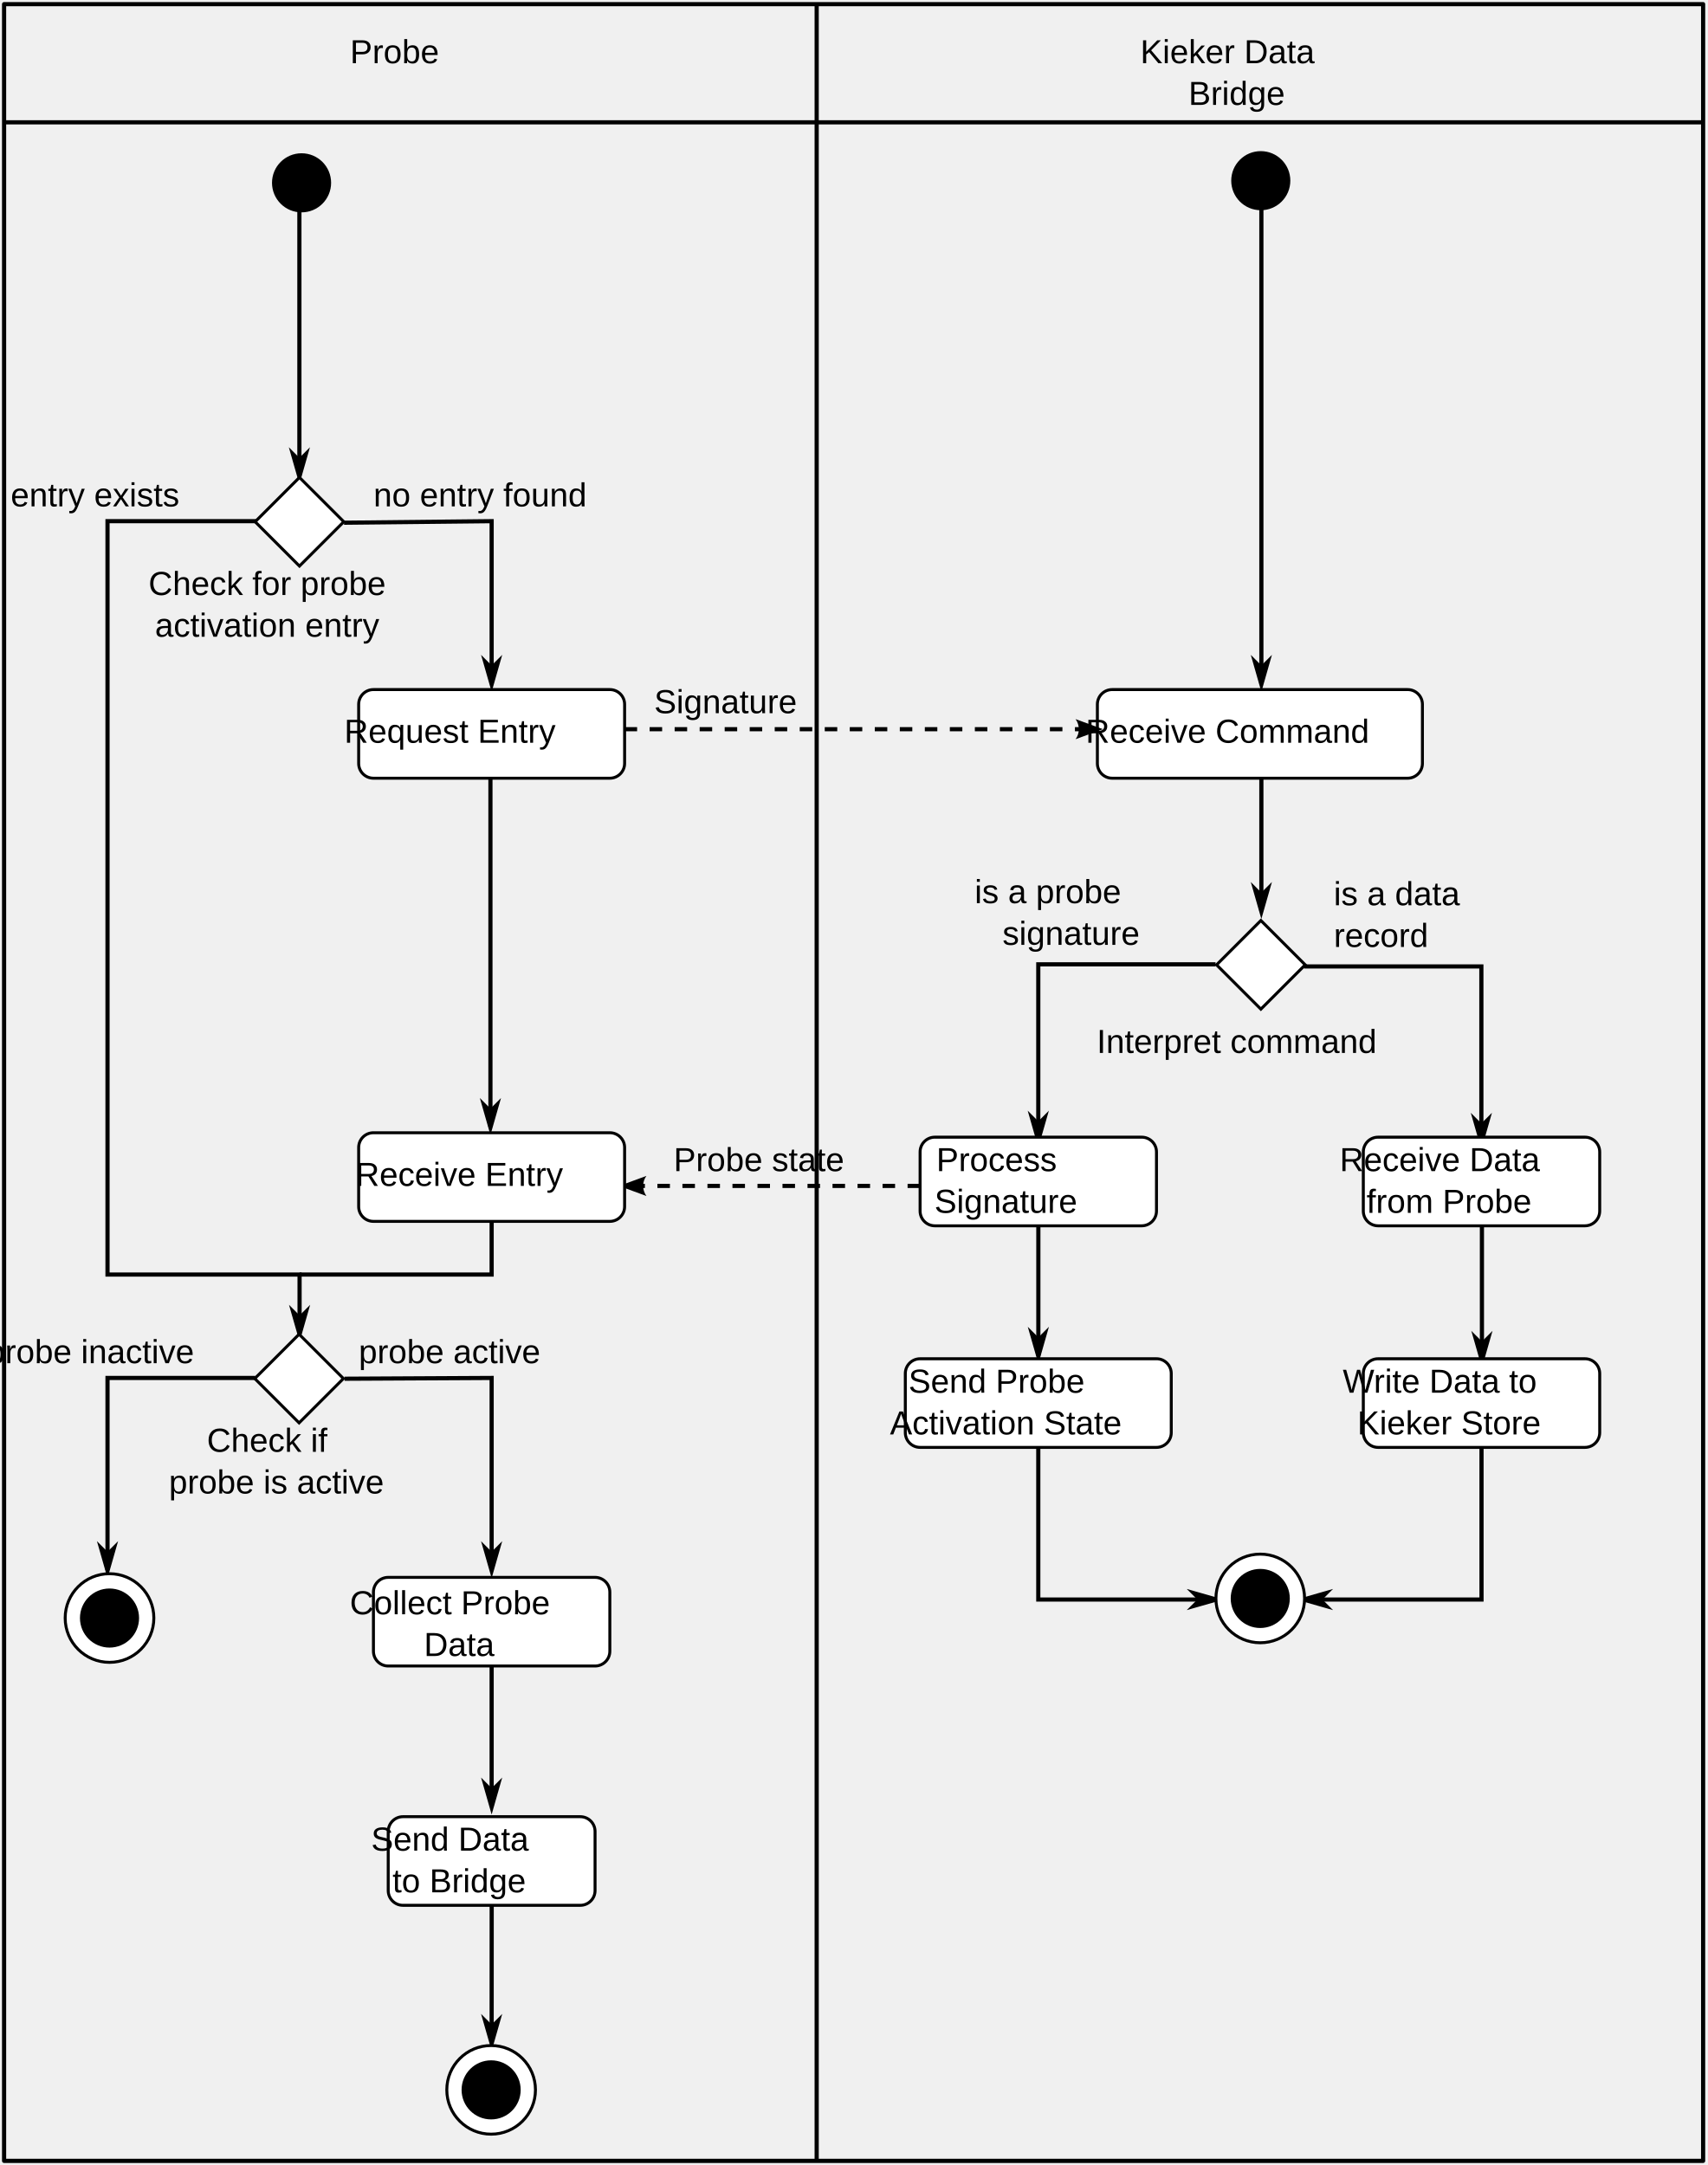
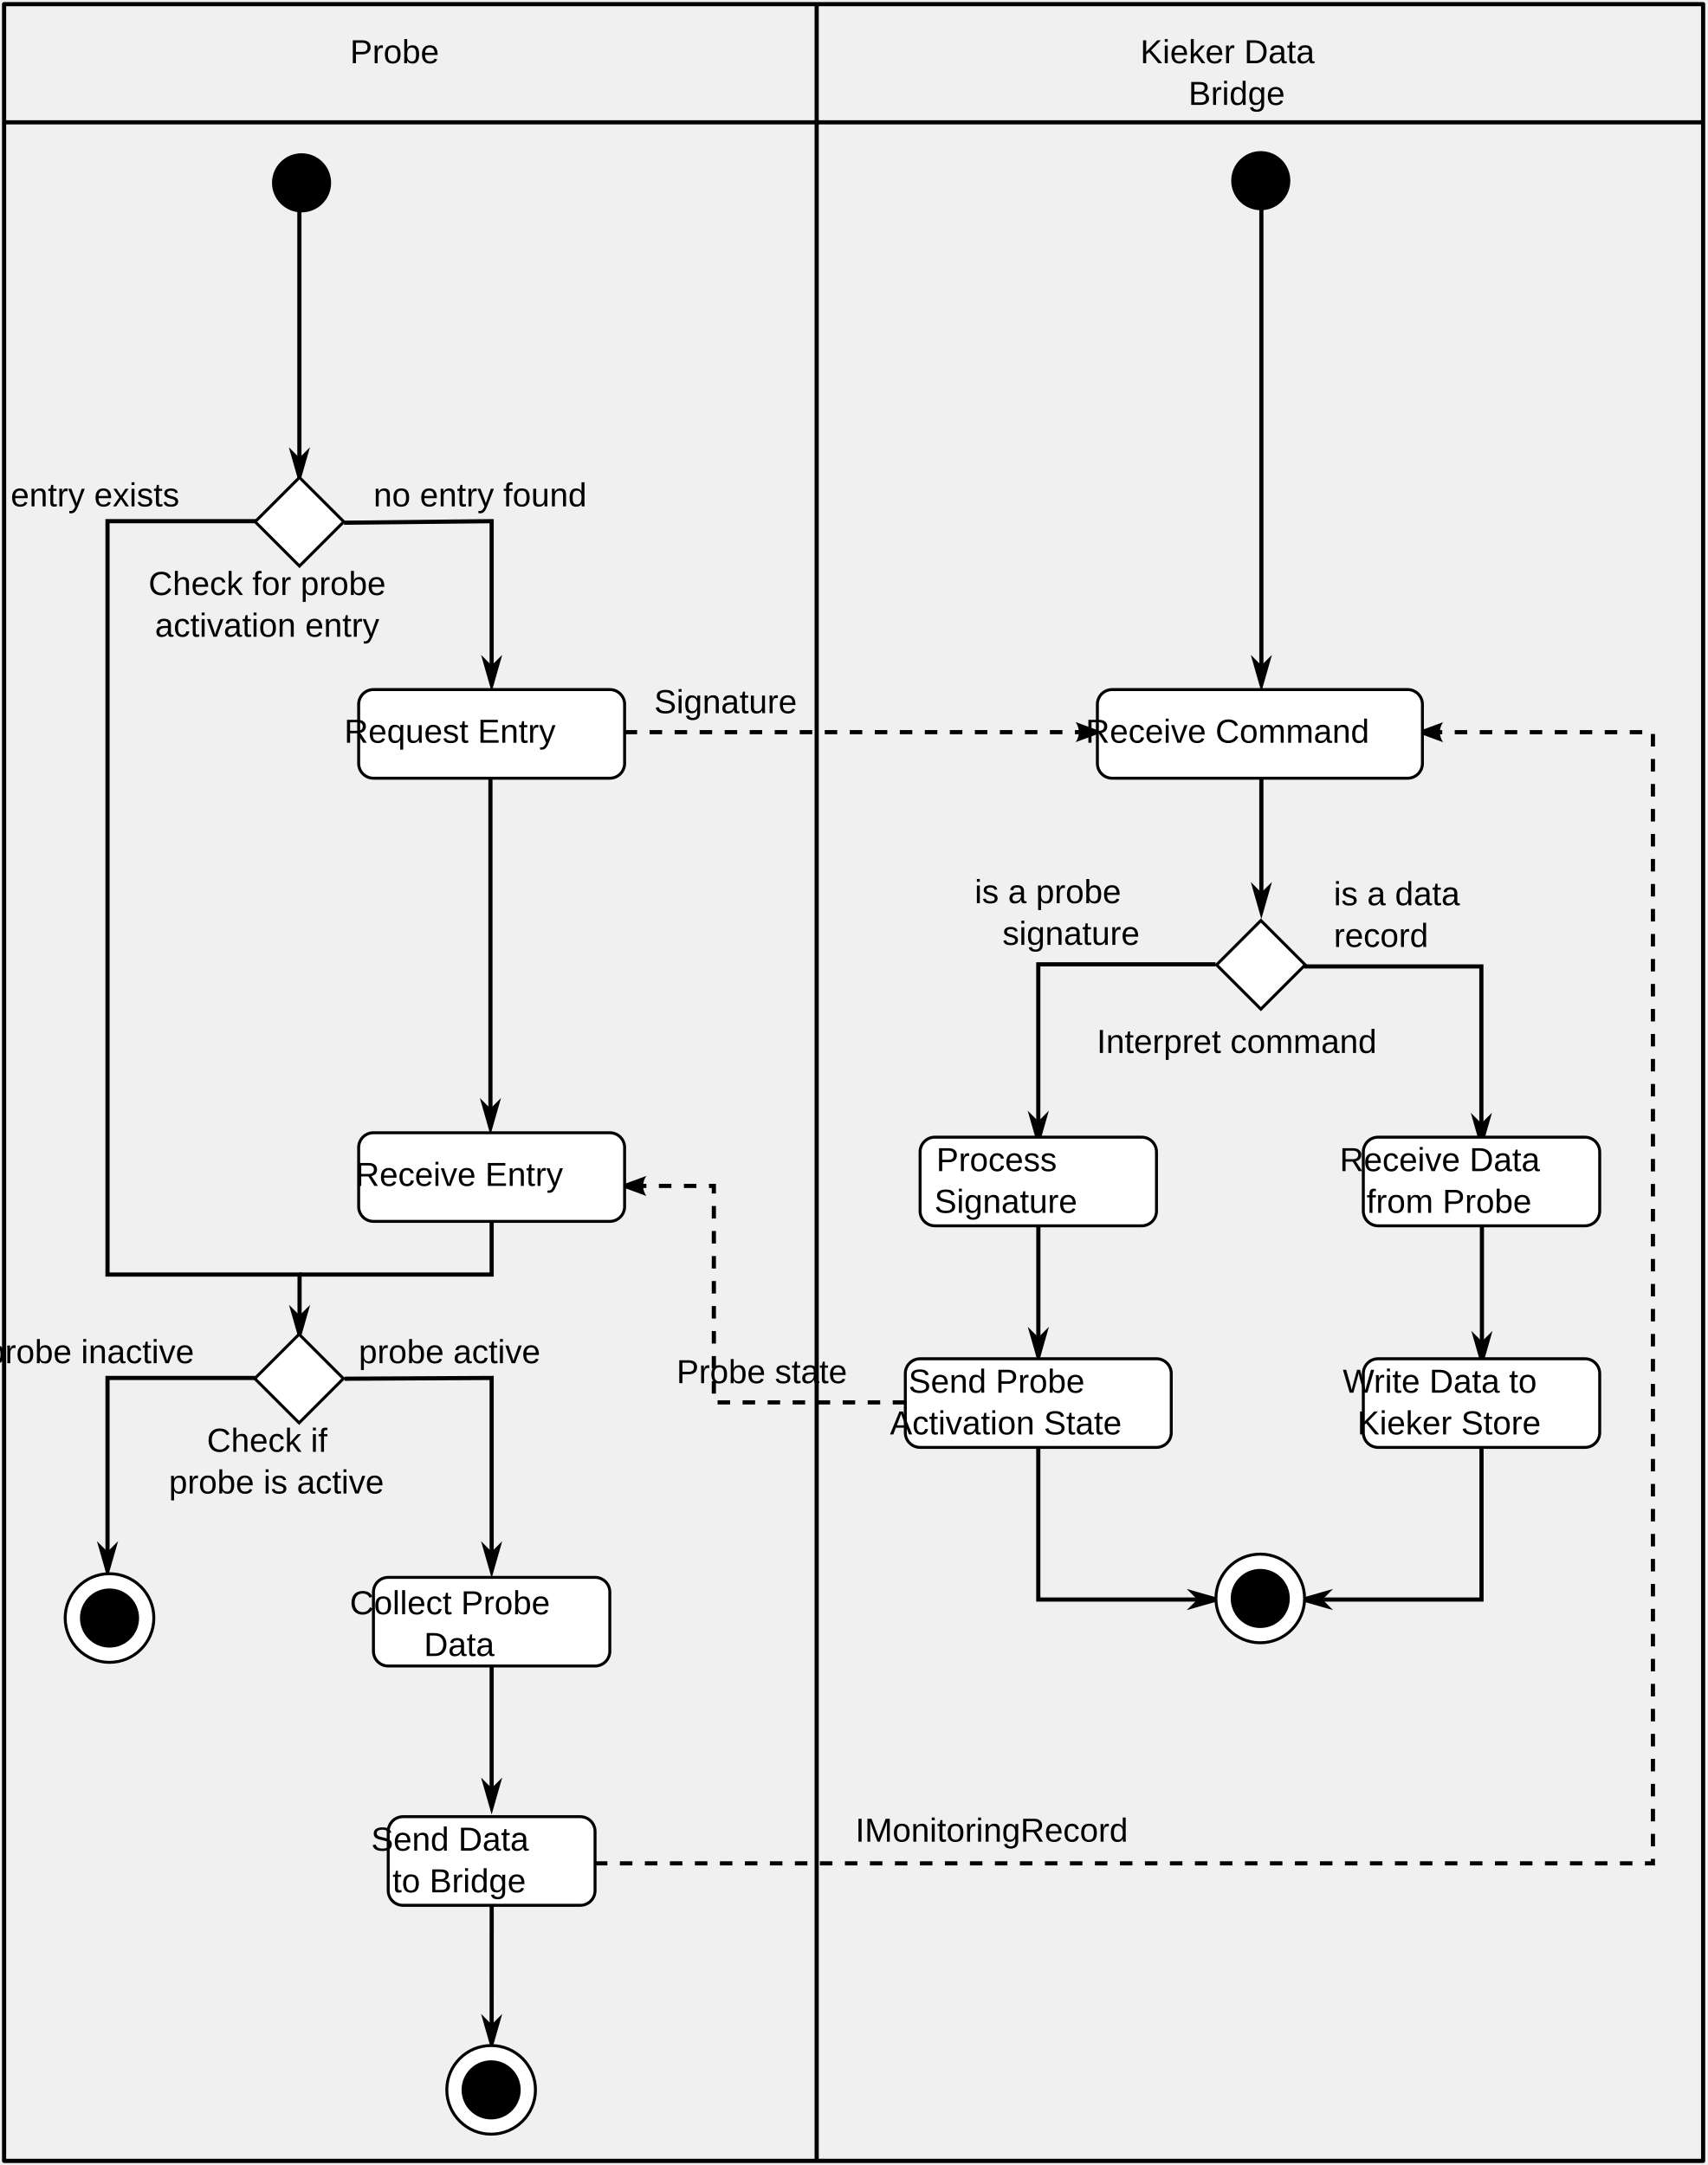
<svg xmlns="http://www.w3.org/2000/svg" width="409.461" height="519.307" id="svg2" version="1.1">
  <defs id="defs4">
    <marker orient="auto" refY="0" refX="0" id="Arrow1Mend" style="overflow:visible">
      <path id="path3846" d="M 0,0 5,-5 -12.5,0 5,5 0,0 z" style="fill-rule:evenodd;stroke:#000000;stroke-width:1pt" transform="matrix(-0.4,0,0,-0.4,-4,0)" />
    </marker>
    <marker orient="auto" refY="0" refX="0" id="Arrow1Mend-4" style="overflow:visible">
      <path id="path3844" d="M 0,0 5,-5 -12.5,0 5,5 0,0 z" style="fill-rule:evenodd;stroke:#000000;stroke-width:1pt" transform="matrix(-0.4,0,0,-0.4,-4,0)" />
    </marker>
    <marker orient="auto" refY="0" refX="0" id="marker4991" style="overflow:visible">
      <path id="path4993" d="M 0,0 5,-5 -12.5,0 5,5 0,0 z" style="fill-rule:evenodd;stroke:#000000;stroke-width:1pt" transform="matrix(-0.4,0,0,-0.4,-4,0)" />
    </marker>
    <marker orient="auto" refY="0" refX="0" id="Arrow1Mend-1" style="overflow:visible">
      <path id="path3844-2" d="M 0,0 5,-5 -12.5,0 5,5 0,0 z" style="fill-rule:evenodd;stroke:#000000;stroke-width:1pt" transform="matrix(-0.4,0,0,-0.4,-4,0)" />
    </marker>
    <marker orient="auto" refY="0" refX="0" id="marker5631" style="overflow:visible">
      <path id="path5633" d="M 0,0 5,-5 -12.5,0 5,5 0,0 z" style="fill-rule:evenodd;stroke:#000000;stroke-width:1pt" transform="matrix(-0.4,0,0,-0.4,-4,0)" />
    </marker>
    <marker orient="auto" refY="0" refX="0" id="Arrow1Mend-7" style="overflow:visible">
      <path id="path3844-4" d="M 0,0 5,-5 -12.5,0 5,5 0,0 z" style="fill-rule:evenodd;stroke:#000000;stroke-width:1pt" transform="matrix(-0.4,0,0,-0.4,-4,0)" />
    </marker>
    <marker orient="auto" refY="0" refX="0" id="marker5637" style="overflow:visible">
      <path id="path5639" d="M 0,0 5,-5 -12.5,0 5,5 0,0 z" style="fill-rule:evenodd;stroke:#000000;stroke-width:1pt" transform="matrix(-0.4,0,0,-0.4,-4,0)" />
    </marker>
    <marker orient="auto" refY="0" refX="0" id="marker5641" style="overflow:visible">
      <path id="path5643" d="M 0,0 5,-5 -12.5,0 5,5 0,0 z" style="fill-rule:evenodd;stroke:#000000;stroke-width:1pt" transform="matrix(-0.4,0,0,-0.4,-4,0)" />
    </marker>
    <marker orient="auto" refY="0" refX="0" id="Arrow2Mend" style="overflow:visible">
      <path id="path3862" style="fill-rule:evenodd;stroke-width:0.625;stroke-linejoin:round" d="M 8.719,4.034 -2.207,0.016 8.719,-4.002 c -1.745,2.372 -1.735,5.617 -6e-7,8.035 z" transform="scale(-0.6,-0.6)" />
    </marker>
    <marker orient="auto" refY="0" refX="0" id="Arrow2Mend-9" style="overflow:visible">
      <path id="path3862-4" style="fill-rule:evenodd;stroke-width:0.625;stroke-linejoin:round" d="M 8.719,4.034 -2.207,0.016 8.719,-4.002 c -1.745,2.372 -1.735,5.617 -6e-7,8.035 z" transform="scale(-0.6,-0.6)" />
    </marker>
    <marker orient="auto" refY="0" refX="0" id="marker5641-9" style="overflow:visible">
      <path id="path5643-2" d="M 0,0 5,-5 -12.5,0 5,5 0,0 z" style="fill-rule:evenodd;stroke:#000000;stroke-width:1pt" transform="matrix(-0.4,0,0,-0.4,-4,0)" />
    </marker>
    <marker orient="auto" refY="0" refX="0" id="marker5641-0" style="overflow:visible">
      <path id="path5643-4" d="M 0,0 5,-5 -12.5,0 5,5 0,0 z" style="fill-rule:evenodd;stroke:#000000;stroke-width:1pt" transform="matrix(-0.4,0,0,-0.4,-4,0)" />
    </marker>
    <marker orient="auto" refY="0" refX="0" id="Arrow1Mend-0" style="overflow:visible">
      <path id="path3846-2" d="M 0,0 5,-5 -12.5,0 5,5 0,0 z" style="fill-rule:evenodd;stroke:#000000;stroke-width:1pt" transform="matrix(-0.4,0,0,-0.4,-4,0)" />
    </marker>
    <marker orient="auto" refY="0" refX="0" id="Arrow1Mend-9" style="overflow:visible">
      <path id="path3846-9" d="M 0,0 5,-5 -12.5,0 5,5 0,0 z" style="fill-rule:evenodd;stroke:#000000;stroke-width:1pt" transform="matrix(-0.4,0,0,-0.4,-4,0)" />
    </marker>
  </defs>
  <g id="layer1" transform="translate(-15.88203,-194.3878)">
    <text xml:space="preserve" style="font-size:8px;font-style:normal;font-variant:normal;font-weight:normal;font-stretch:normal;text-align:center;line-height:125%;letter-spacing:0px;word-spacing:0px;text-anchor:middle;fill:#000000;fill-opacity:1;stroke:none;font-family:Arial;-inkscape-font-specification:Sans" x="265.714" y="468.076" id="text3787">
      <tspan x="265.714" y="468.076" id="tspan3791" />
    </text>
    <path transform="translate(-202.3464,-112.5465)" style="fill:#000000;fill-opacity:1;stroke:none" id="path3007-6" d="m 297.638,350.787 c 0,3.914 -3.173,7.087 -7.087,7.087 -3.914,0 -7.087,-3.173 -7.087,-7.087 0,-3.914 3.173,-7.087 7.087,-7.087 3.914,0 7.087,3.173 7.087,7.087 z" />
    <text xml:space="preserve" style="font-size:8px;font-style:normal;font-variant:normal;font-weight:normal;font-stretch:normal;text-align:center;line-height:125%;letter-spacing:0px;word-spacing:0px;text-anchor:middle;fill:#000000;fill-opacity:1;stroke:none;font-family:Arial;-inkscape-font-specification:Sans" x="87.729" y="337.114" id="text3823">
      <tspan id="tspan3825" x="87.729" y="337.114">Check for probe</tspan>
      <tspan x="87.729" y="347.114" id="tspan3829">activation entry</tspan>
      <tspan x="87.729" y="357.114" id="tspan3827" />
    </text>
    <path style="fill:none;stroke:#000000;stroke-width:0.999;stroke-linecap:butt;stroke-linejoin:miter;stroke-miterlimit:4;stroke-opacity:1;stroke-dasharray:none;marker-end:url(#Arrow1Mend)" d="m 87.684,244.79 0,63.78" id="path3831" />
    <path style="fill:#ffffff;fill-opacity:1;stroke:#000000;stroke-width:0.709;stroke-linecap:butt;stroke-linejoin:miter;stroke-miterlimit:4;stroke-opacity:1;stroke-dasharray:none;marker-end:none" d="m 87.703,308.906 -10.63,10.63 10.63,10.63 10.63,-10.63 z" id="path3785" />
    <text xml:space="preserve" style="font-size:8px;font-style:normal;font-variant:normal;font-weight:normal;font-stretch:normal;text-align:start;line-height:125%;letter-spacing:0px;word-spacing:0px;text-anchor:start;fill:#000000;fill-opacity:1;stroke:none;font-family:Arial;-inkscape-font-specification:Sans" x="105.445" y="315.854" id="text4833">
      <tspan x="105.445" y="315.854" id="tspan4837">no entry found</tspan>
    </text>
    <path style="fill:none;stroke:#000000;stroke-width:1px;stroke-linecap:butt;stroke-linejoin:miter;stroke-opacity:1;marker-end:url(#Arrow1Mend)" d="m 77.587,319.398 -35.921,0 0,180.709 46.063,0 0,14.173" id="path4841" />
    <path style="fill:none;stroke:#000000;stroke-width:1px;stroke-linecap:butt;stroke-linejoin:miter;stroke-opacity:1;marker-end:url(#Arrow1Mend)" d="m 98.396,319.769 35.396,-0.371 0,38.976" id="path4843" />
    <text xml:space="preserve" style="font-size:8px;font-style:normal;font-variant:normal;font-weight:normal;font-stretch:normal;text-align:end;line-height:125%;letter-spacing:0px;word-spacing:0px;text-anchor:end;fill:#000000;fill-opacity:1;stroke:none;font-family:Arial;-inkscape-font-specification:Sans" x="70.012" y="315.854" id="text4833-5">
      <tspan x="70.012" y="315.854" id="tspan4837-4">entry exists</tspan>
    </text>
    <path style="fill:#ffffff;fill-opacity:1;stroke:#000000;stroke-width:0.709;stroke-linecap:butt;stroke-linejoin:miter;stroke-miterlimit:4;stroke-opacity:1;stroke-dasharray:none;marker-end:none" d="m 87.615,514.425 -10.63,10.63 10.63,10.63 10.63,-10.63 z" id="path3785-0" />
    <path style="fill:none;stroke:#000000;stroke-width:1px;stroke-linecap:butt;stroke-linejoin:miter;stroke-opacity:1;marker-end:url(#Arrow1Mend)" d="m 98.513,525.095 35.279,-0.185 0,46.063" id="path5070" />
    <path style="fill:none;stroke:#000000;stroke-width:1px;stroke-linecap:butt;stroke-linejoin:miter;stroke-opacity:1;marker-end:url(#Arrow1Mend)" d="m 77.099,524.909 -35.433,0 0,46.063" id="path5072" />
    <text xml:space="preserve" style="font-size:8px;font-style:normal;font-variant:normal;font-weight:normal;font-stretch:normal;text-align:center;line-height:125%;letter-spacing:0px;word-spacing:0px;text-anchor:middle;fill:#000000;fill-opacity:1;stroke:none;font-family:Arial;-inkscape-font-specification:Sans" x="87.729" y="542.626" id="text5256">
      <tspan id="tspan5258" x="87.729" y="542.626">Check if</tspan>
      <tspan x="87.729" y="552.626" id="tspan5260">probe is active</tspan>
    </text>
    <text xml:space="preserve" style="font-size:8px;font-style:normal;font-variant:normal;font-weight:normal;font-stretch:normal;text-align:start;line-height:125%;letter-spacing:0px;word-spacing:0px;text-anchor:start;fill:#000000;fill-opacity:1;stroke:none;font-family:Arial;-inkscape-font-specification:Sans" x="101.902" y="521.366" id="text5262">
      <tspan id="tspan5264" x="101.902" y="521.366">probe active</tspan>
    </text>
    <text xml:space="preserve" style="font-size:8px;font-style:normal;font-variant:normal;font-weight:normal;font-stretch:normal;text-align:end;line-height:125%;letter-spacing:0px;word-spacing:0px;text-anchor:end;fill:#000000;fill-opacity:1;stroke:none;font-family:Arial;-inkscape-font-specification:Sans" x="73.556" y="521.366" id="text5266">
      <tspan id="tspan5268" x="73.556" y="521.366">probe inactive</tspan>
    </text>
    <g id="g3418" transform="translate(-24.80314,5.5188931e-6)">
      <g transform="translate(-213.4524,-97.2944)" id="g6965">
        <rect style="fill:#ffffff;fill-opacity:1;stroke:#000000;stroke-width:0.709;stroke-miterlimit:4;stroke-opacity:1;stroke-dasharray:none" id="rect5274" width="63.78" height="21.26" x="340.157" y="457.086" ry="3.543" />
        <text xml:space="preserve" style="font-size:8px;font-style:normal;font-variant:normal;font-weight:normal;font-stretch:normal;text-align:center;line-height:125%;letter-spacing:0px;word-spacing:0px;text-anchor:middle;fill:#000000;fill-opacity:1;stroke:none;font-family:Arial;-inkscape-font-specification:Sans" x="372.047" y="469.842" id="text5270">
          <tspan id="tspan5272" x="372.047" y="469.842">Request Entry</tspan>
        </text>
      </g>
    </g>
    <path style="fill:none;stroke:#000000;stroke-width:0.999;stroke-linecap:butt;stroke-linejoin:miter;stroke-miterlimit:4;stroke-opacity:1;stroke-dasharray:none;marker-end:url(#Arrow1Mend)" d="m 133.792,592.232 0,35.433" id="path3827" />
    <g id="g3484" transform="translate(109.8425,-53.14958)">
      <rect ry="3.543" y="625.892" x="-4.397" height="21.26" width="56.693" id="rect3821" style="fill:#ffffff;fill-opacity:1;stroke:#000000;stroke-width:0.709;stroke-linejoin:round;stroke-miterlimit:4;stroke-opacity:1;stroke-dasharray:none;stroke-dashoffset:0" />
      <text transform="scale(0.9999969,1.000003)" id="text3783" y="634.75" x="23.949" style="font-size:8px;font-style:normal;font-variant:normal;font-weight:normal;font-stretch:normal;text-align:center;line-height:125%;letter-spacing:0px;word-spacing:0px;text-anchor:middle;fill:#000000;fill-opacity:1;stroke:none;font-family:Arial;-inkscape-font-specification:Sans" xml:space="preserve">
        <tspan y="634.75" x="23.949" id="tspan3785">Collect Probe</tspan>
        <tspan id="tspan3787" y="644.75" x="23.949">Data</tspan>
      </text>
    </g>
    <path style="fill:none;stroke:#000000;stroke-width:0.999;stroke-linecap:butt;stroke-linejoin:miter;stroke-miterlimit:4;stroke-opacity:1;stroke-dasharray:none;marker-end:url(#Arrow1Mend)" d="m 133.804,651.555 -0.012,32.803" id="path3829" />
    <g id="g3815" transform="matrix(1,0,0,1.000006,-192.3142,309.4475)">
      <path transform="translate(0,2.5390623e-6)" d="m 336.614,386.22 c 0,5.871 -4.759,10.63 -10.63,10.63 -5.871,0 -10.63,-4.759 -10.63,-10.63 0,-5.871 4.759,-10.63 10.63,-10.63 5.871,0 10.63,4.759 10.63,10.63 z" id="path3813" style="fill:#ffffff;fill-opacity:1;stroke:#000000;stroke-width:0.709;stroke-miterlimit:4;stroke-opacity:1;stroke-dasharray:none" />
      <path d="m 102.756,421.654 c 0,3.914 -3.173,7.087 -7.087,7.087 -3.914,0 -7.087,-3.173 -7.087,-7.087 0,-3.914 3.173,-7.087 7.087,-7.087 3.914,0 7.087,3.173 7.087,7.087 z" id="path3781-9" style="fill:#000000;fill-opacity:1;stroke:none" transform="translate(230.315,-35.42954)" />
    </g>
    <g id="g3490" transform="translate(21.25986,4.254398)">
      <rect ry="3.543" y="625.892" x="87.729" height="21.26" width="49.606" id="rect3823" style="fill:#ffffff;fill-opacity:1;stroke:#000000;stroke-width:0.709;stroke-linejoin:round;stroke-miterlimit:4;stroke-opacity:1;stroke-dasharray:none;stroke-dashoffset:0" />
      <text transform="scale(0.9999969,1.000003)" id="text3789" y="634.039" x="112.532" style="font-size:8px;font-style:normal;font-variant:normal;font-weight:normal;font-stretch:normal;text-align:center;line-height:125%;letter-spacing:0px;word-spacing:0px;text-anchor:middle;fill:#000000;fill-opacity:1;stroke:none;font-family:Arial;-inkscape-font-specification:Sans" xml:space="preserve">
        <tspan y="634.039" x="112.532" id="tspan3791-9">Send Data</tspan>
        <tspan id="tspan3793" y="644.039" x="112.532">to Bridge</tspan>
      </text>
    </g>
    <path style="fill:#000000;fill-opacity:1;stroke:none" id="path3781-4" d="m 102.756,421.654 c 0,3.914 -3.173,7.087 -7.087,7.087 -3.914,0 -7.087,-3.173 -7.087,-7.087 0,-3.914 3.173,-7.087 7.087,-7.087 3.914,0 7.087,3.173 7.087,7.087 z" transform="translate(222.5842,-183.9285)" />
    <path style="fill:none;stroke:#000000;stroke-width:0.999;stroke-linecap:butt;stroke-linejoin:miter;stroke-miterlimit:4;stroke-opacity:1;stroke-dasharray:none;marker-end:url(#Arrow1Mend)" d="m 318.396,244.009 -10e-6,114.365" id="path3825-0" />
    <path style="fill:none;stroke:#000000;stroke-width:1px;stroke-linecap:butt;stroke-linejoin:miter;stroke-opacity:1;marker-end:url(#Arrow1Mend)" d="m 264.894,539.083 0,38.976 42.52,0" id="path5070-6" />
    <path style="fill:none;stroke:#000000;stroke-width:1px;stroke-linecap:butt;stroke-linejoin:miter;stroke-opacity:1;marker-end:url(#Arrow1Mend)" d="m 371.193,539.083 0,38.976 -42.52,0" id="path5070-6-2" />
    <g id="g3815-2" transform="translate(-7.856545,191.5769)">
      <path transform="translate(0,2.5390623e-6)" d="m 336.614,386.22 c 0,5.871 -4.759,10.63 -10.63,10.63 -5.871,0 -10.63,-4.759 -10.63,-10.63 0,-5.871 4.759,-10.63 10.63,-10.63 5.871,0 10.63,4.759 10.63,10.63 z" id="path3813-1" style="fill:#ffffff;fill-opacity:1;stroke:#000000;stroke-width:0.709;stroke-miterlimit:4;stroke-opacity:1;stroke-dasharray:none" />
      <path d="m 102.756,421.654 c 0,3.914 -3.173,7.087 -7.087,7.087 -3.914,0 -7.087,-3.173 -7.087,-7.087 0,-3.914 3.173,-7.087 7.087,-7.087 3.914,0 7.087,3.173 7.087,7.087 z" id="path3781-9-1" style="fill:#000000;fill-opacity:1;stroke:none" transform="translate(230.315,-35.42954)" />
    </g>
    <text xml:space="preserve" style="font-size:8px;font-style:normal;font-variant:normal;font-weight:normal;font-stretch:normal;text-align:center;line-height:125%;letter-spacing:0px;word-spacing:0px;text-anchor:middle;fill:#000000;fill-opacity:1;stroke:none;font-family:Arial;-inkscape-font-specification:Sans" x="318.044" y="209.555" id="text4890">
      <tspan id="tspan4892" x="318.044" y="209.555">Kieker Data</tspan>
      <tspan x="318.044" y="219.555" id="tspan4898">Bridge</tspan>
    </text>
-     <g id="g6430" transform="translate(-54.00354,-150.7988)">
-       <rect ry="3.543" y="510.591" x="333.071" height="21.26" width="77.953" id="rect5274-1" style="fill:#ffffff;fill-opacity:1;stroke:#000000;stroke-width:0.709;stroke-miterlimit:4;stroke-opacity:1;stroke-dasharray:none" />
-       <text id="text5270-1" y="523.346" x="372.047" style="font-size:8px;font-style:normal;font-variant:normal;font-weight:normal;font-stretch:normal;text-align:center;line-height:125%;letter-spacing:0px;word-spacing:0px;text-anchor:middle;fill:#000000;fill-opacity:1;stroke:none;font-family:Arial;-inkscape-font-specification:Sans" xml:space="preserve">
-         <tspan id="tspan6426" y="523.346" x="372.047">Receive Command</tspan>
-       </text>
-     </g>
    <path style="fill:none;stroke:#000000;stroke-width:1px;stroke-linecap:butt;stroke-linejoin:miter;stroke-opacity:1;marker-end:url(#marker5641)" d="m 318.394,380.966 0,31.89" id="path5822" />
    <path style="fill:#ffffff;fill-opacity:1;stroke:#000000;stroke-width:0.709;stroke-linecap:butt;stroke-linejoin:miter;stroke-miterlimit:4;stroke-opacity:1;stroke-dasharray:none;marker-end:none" d="m 318.278,415.185 -10.63,10.63 10.63,10.63 10.63,-10.63 z" id="path3785-3" />
    <path style="fill:none;stroke:#000000;stroke-width:1px;stroke-linecap:butt;stroke-linejoin:miter;stroke-opacity:1;marker-end:url(#marker5641)" d="m 307.414,425.697 -42.52,0 0,42.02" id="path6020" />
    <text xml:space="preserve" style="font-size:8px;font-style:normal;font-variant:normal;font-weight:normal;font-stretch:normal;text-align:center;line-height:125%;letter-spacing:0px;word-spacing:0px;text-anchor:middle;fill:#000000;fill-opacity:1;stroke:none;font-family:Arial;-inkscape-font-specification:Sans" x="318.044" y="446.957" id="text6422">
      <tspan id="tspan6424" x="318.044" y="446.957">Interpret command</tspan>
    </text>
    <text xml:space="preserve" style="font-size:8px;font-style:normal;font-variant:normal;font-weight:normal;font-stretch:normal;text-align:start;line-height:125%;letter-spacing:0px;word-spacing:0px;text-anchor:start;fill:#000000;fill-opacity:1;stroke:none;font-family:Arial;-inkscape-font-specification:Sans" x="335.76" y="411.524" id="text6435">
      <tspan id="tspan6437" x="335.76" y="411.524">is a data</tspan>
      <tspan x="335.76" y="421.524" id="tspan6483">record</tspan>
    </text>
    <text xml:space="preserve" style="font-size:8px;font-style:normal;font-variant:normal;font-weight:normal;font-stretch:normal;text-align:end;line-height:125%;letter-spacing:0px;word-spacing:0px;text-anchor:end;fill:#000000;fill-opacity:1;stroke:none;font-family:Arial;-inkscape-font-specification:Sans" x="300.327" y="411.024" id="text6435-74">
      <tspan id="tspan6437-7" x="300.327" y="411.024">is a probe</tspan>
      <tspan x="300.327" y="421.024" id="tspan6469">signature</tspan>
    </text>
    <path style="fill:none;stroke:#000000;stroke-width:1px;stroke-linecap:butt;stroke-linejoin:miter;stroke-opacity:1;marker-end:url(#marker5641)" d="m 264.909,487.662 0,31.89" id="path6553" />
    <g id="g6416-4" transform="translate(-259.5153,-43.43755)">
      <rect ry="3.543" y="510.592" x="496.063" height="21.26" width="56.693" id="rect3823-7-6" style="fill:#ffffff;fill-opacity:1;stroke:#000000;stroke-width:0.709;stroke-linejoin:round;stroke-miterlimit:4;stroke-opacity:1;stroke-dasharray:none;stroke-dashoffset:0" />
      <text id="text3789-1-7" y="518.741" x="524.409" style="font-size:8px;font-style:normal;font-variant:normal;font-weight:normal;font-stretch:normal;text-align:center;line-height:125%;letter-spacing:0px;word-spacing:0px;text-anchor:middle;fill:#000000;fill-opacity:1;stroke:none;font-family:Arial;-inkscape-font-specification:Sans" xml:space="preserve">
        <tspan y="518.741" x="524.409" id="tspan3791-0-3">Process</tspan>
        <tspan id="tspan3793-7-8" y="528.741" x="524.409">Signature</tspan>
      </text>
    </g>
-     <path style="fill:none;stroke:#000000;stroke-width:1;stroke-linecap:butt;stroke-linejoin:miter;stroke-miterlimit:4;stroke-opacity:1;stroke-dasharray:3, 3;stroke-dashoffset:0;marker-end:url(#Arrow2Mend)" d="m 236.548,478.846 -70.866,0" id="path4456-7" />
+     <path style="fill:none;stroke:#000000;stroke-width:1;stroke-linecap:butt;stroke-linejoin:miter;stroke-miterlimit:4;stroke-opacity:1;stroke-dasharray:3, 3;stroke-dashoffset:0;marker-end:url(#Arrow2Mend)" d="m 232.981,530.769 -45.893,0 0,-51.923 -21.406,0" id="path4456-7" />
    <g id="g6416-4-9" transform="translate(-259.5153,9.712062)">
      <rect ry="3.543" y="510.592" x="492.52" height="21.26" width="63.78" id="rect3823-7-6-9" style="fill:#ffffff;fill-opacity:1;stroke:#000000;stroke-width:0.709;stroke-linejoin:round;stroke-miterlimit:4;stroke-opacity:1;stroke-dasharray:none;stroke-dashoffset:0" />
      <text id="text3789-1-7-2" y="518.741" x="524.409" style="font-size:8px;font-style:normal;font-variant:normal;font-weight:normal;font-stretch:normal;text-align:center;line-height:125%;letter-spacing:0px;word-spacing:0px;text-anchor:middle;fill:#000000;fill-opacity:1;stroke:none;font-family:Arial;-inkscape-font-specification:Sans" xml:space="preserve">
        <tspan y="518.741" x="524.409" id="tspan6547">Send Probe</tspan>
        <tspan y="528.741" x="524.409" id="tspan6551">Activation State</tspan>
      </text>
    </g>
    <path style="fill:none;stroke:#000000;stroke-width:1px;stroke-linecap:butt;stroke-linejoin:miter;stroke-opacity:1;marker-end:url(#marker5641)" d="m 133.503,381.062 0,83.611" id="path7089" />
-     <path style="fill:none;stroke:#000000;stroke-width:1;stroke-linecap:butt;stroke-linejoin:miter;stroke-miterlimit:4;stroke-opacity:1;stroke-dasharray:3, 3;stroke-dashoffset:0;marker-end:url(#Arrow2Mend)" d="m 165.681,369.297 113.386,0" id="path4456" />
+     <path style="fill:none;stroke:#000000;stroke-width:1;stroke-linecap:butt;stroke-linejoin:miter;stroke-miterlimit:4;stroke-opacity:1;stroke-dasharray:3, 3;stroke-dashoffset:0;marker-end:url(#Arrow2Mend)" d="m 165.681,370.006 113.386,0" id="path4456" />
    <text xml:space="preserve" style="font-size:8px;font-style:normal;font-variant:normal;font-weight:normal;font-stretch:normal;text-align:start;line-height:125%;letter-spacing:0px;word-spacing:0px;text-anchor:start;fill:#000000;fill-opacity:1;stroke:none;font-family:Arial;-inkscape-font-specification:Sans" x="172.768" y="365.461" id="text7057">
      <tspan id="tspan7059" x="172.768" y="365.461">Signature</tspan>
    </text>
-     <text xml:space="preserve" style="font-size:8px;font-style:normal;font-variant:normal;font-weight:normal;font-stretch:normal;text-align:end;line-height:125%;letter-spacing:0px;word-spacing:0px;text-anchor:end;fill:#000000;fill-opacity:1;stroke:none;font-family:Arial;-inkscape-font-specification:Sans" x="229.461" y="475.303" id="text7085">
-       <tspan id="tspan7087" x="229.461" y="475.303">Probe state</tspan>
+     <text xml:space="preserve" style="font-size:8px;font-style:normal;font-variant:normal;font-weight:normal;font-stretch:normal;text-align:end;line-height:125%;letter-spacing:0px;word-spacing:0px;text-anchor:end;fill:#000000;fill-opacity:1;stroke:none;font-family:Arial;-inkscape-font-specification:Sans" x="230.168" y="526.163" id="text7085">
+       <tspan id="tspan7087" x="230.168" y="526.163">Probe state</tspan>
    </text>
    <path style="fill:none;stroke:#000000;stroke-width:1px;stroke-linecap:butt;stroke-linejoin:miter;stroke-opacity:1" d="m 87.729,500.106 46.063,0 0,-14.173" id="path7291" transform="translate(0,2.5390623e-6)" />
    <g transform="translate(-238.2555,9.004816)" id="g6965-7">
      <rect ry="3.543" y="457.086" x="340.157" height="21.26" width="63.78" id="rect5274-3" style="fill:#ffffff;fill-opacity:1;stroke:#000000;stroke-width:0.709;stroke-miterlimit:4;stroke-opacity:1;stroke-dasharray:none" />
      <text id="text5270-7" y="469.842" x="372.047" style="font-size:8px;font-style:normal;font-variant:normal;font-weight:normal;font-stretch:normal;text-align:center;line-height:125%;letter-spacing:0px;word-spacing:0px;text-anchor:middle;fill:#000000;fill-opacity:1;stroke:none;font-family:Arial;-inkscape-font-specification:Sans" xml:space="preserve">
        <tspan y="469.842" x="372.047" id="tspan5272-2">Receive Entry</tspan>
      </text>
    </g>
    <g id="g3815-8" transform="translate(-283.8376,196.2755)">
      <path transform="translate(0,2.5390623e-6)" d="m 336.614,386.22 c 0,5.871 -4.759,10.63 -10.63,10.63 -5.871,0 -10.63,-4.759 -10.63,-10.63 0,-5.871 4.759,-10.63 10.63,-10.63 5.871,0 10.63,4.759 10.63,10.63 z" id="path3813-9" style="fill:#ffffff;fill-opacity:1;stroke:#000000;stroke-width:0.709;stroke-miterlimit:4;stroke-opacity:1;stroke-dasharray:none" />
      <path d="m 102.756,421.654 c 0,3.914 -3.173,7.087 -7.087,7.087 -3.914,0 -7.087,-3.173 -7.087,-7.087 0,-3.914 3.173,-7.087 7.087,-7.087 3.914,0 7.087,3.173 7.087,7.087 z" id="path3781-9-3" style="fill:#000000;fill-opacity:1;stroke:none" transform="translate(230.315,-35.42954)" />
    </g>
    <text xml:space="preserve" style="font-size:8px;font-style:normal;font-variant:normal;font-weight:normal;font-stretch:normal;text-align:center;line-height:125%;letter-spacing:0px;word-spacing:0px;text-anchor:middle;fill:#000000;fill-opacity:1;stroke:none;font-family:Arial;-inkscape-font-specification:Sans" x="116.075" y="209.555" id="text4894">
      <tspan id="tspan4896" x="116.075" y="209.555">Probe</tspan>
    </text>
    <path style="fill:none;stroke:#000000;stroke-width:1px;stroke-linecap:butt;stroke-linejoin:miter;stroke-opacity:1;marker-end:url(#marker5641)" d="m 328.637,426.203 42.52,0 0,42.02" id="path6020-5" />
    <g id="g6416" transform="translate(-153.2161,-43.43755)">
      <rect ry="3.543" y="510.592" x="496.063" height="21.26" width="56.693" id="rect3823-7" style="fill:#ffffff;fill-opacity:1;stroke:#000000;stroke-width:0.709;stroke-linejoin:round;stroke-miterlimit:4;stroke-opacity:1;stroke-dasharray:none;stroke-dashoffset:0" />
      <text id="text3789-1" y="518.741" x="524.409" style="font-size:8px;font-style:normal;font-variant:normal;font-weight:normal;font-stretch:normal;text-align:center;line-height:125%;letter-spacing:0px;word-spacing:0px;text-anchor:middle;fill:#000000;fill-opacity:1;stroke:none;font-family:Arial;-inkscape-font-specification:Sans" xml:space="preserve">
        <tspan y="518.741" x="524.409" id="tspan3791-0">Receive Data</tspan>
        <tspan id="tspan3793-7" y="528.741" x="524.409">from Probe</tspan>
      </text>
    </g>
    <path style="fill:none;stroke:#000000;stroke-width:1px;stroke-linecap:butt;stroke-linejoin:miter;stroke-opacity:1;marker-end:url(#marker5641)" d="m 371.291,488.641 0,31.89" id="path6553-0" />
    <g id="g3472" transform="translate(-270.1452,-43.43754)">
      <rect ry="3.543" y="563.742" x="612.992" height="21.26" width="56.693" id="rect3823-7-7" style="fill:#ffffff;fill-opacity:1;stroke:#000000;stroke-width:0.709;stroke-linejoin:round;stroke-miterlimit:4;stroke-opacity:1;stroke-dasharray:none;stroke-dashoffset:0" />
      <text id="text3789-1-9" y="571.89" x="641.338" style="font-size:8px;font-style:normal;font-variant:normal;font-weight:normal;font-stretch:normal;text-align:center;line-height:125%;letter-spacing:0px;word-spacing:0px;text-anchor:middle;fill:#000000;fill-opacity:1;stroke:none;font-family:Arial;-inkscape-font-specification:Sans" xml:space="preserve">
        <tspan id="tspan3793-7-2" y="571.89" x="641.338">Write Data to</tspan>
        <tspan id="tspan4430" y="581.89" x="641.338">Kieker Store</tspan>
      </text>
    </g>
    <rect style="fill:none;stroke:#000000;stroke-width:0.999;stroke-linejoin:round;stroke-miterlimit:4;stroke-opacity:1;stroke-dasharray:none;stroke-dashoffset:0" id="rect3544" width="407.48" height="517.323" x="-124.016" y="-165.535" transform="translate(140.8784,360.9173)" ry="0" />
    <path style="fill:none;stroke:#000000;stroke-width:1px;stroke-linecap:butt;stroke-linejoin:miter;stroke-opacity:1" d="m 283.465,-137.189 -407.48,0" id="path3546" transform="translate(140.8784,360.9173)" />
    <path style="fill:none;stroke:#000000;stroke-width:1px;stroke-linecap:butt;stroke-linejoin:miter;stroke-opacity:1" d="m 70.866,-165.535 0,517.323" id="path3548" transform="translate(140.8784,360.9173)" />
+     <path style="fill:none;stroke:#000000;stroke-width:0.999;stroke-linecap:butt;stroke-linejoin:miter;stroke-miterlimit:4;stroke-opacity:1;stroke-dasharray:2.998,2.998;stroke-dashoffset:0;marker-end:url(#Arrow2Mend-9)" d="m 142.672,446.952 c 244.58,0 253.752,0 253.752,0 l 0,-271.331 -55.54,0" id="path3142" transform="translate(15.88203,194.3878)" />
+     <g id="g6430" transform="translate(-54.00354,-150.7988)">
+       <rect ry="3.543" y="510.591" x="333.071" height="21.26" width="77.953" id="rect5274-1" style="fill:#ffffff;fill-opacity:1;stroke:#000000;stroke-width:0.709;stroke-miterlimit:4;stroke-opacity:1;stroke-dasharray:none" />
+       <text id="text5270-1" y="523.346" x="372.047" style="font-size:8px;font-style:normal;font-variant:normal;font-weight:normal;font-stretch:normal;text-align:center;line-height:125%;letter-spacing:0px;word-spacing:0px;text-anchor:middle;fill:#000000;fill-opacity:1;stroke:none;font-family:Arial;-inkscape-font-specification:Sans" xml:space="preserve">
+         <tspan id="tspan6426" y="523.346" x="372.047">Receive Command</tspan>
+       </text>
+     </g>
+     <text xml:space="preserve" style="font-size:8px;font-style:normal;font-variant:normal;font-weight:normal;font-stretch:normal;text-align:start;line-height:125%;letter-spacing:0px;word-spacing:0px;text-anchor:start;fill:#000000;fill-opacity:1;stroke:none;font-family:Arial;-inkscape-font-specification:Sans" x="221.035" y="636.139" id="text7057-9">
+       <tspan id="tspan7059-2" x="221.035" y="636.139">IMonitoringRecord</tspan>
+     </text>
  </g>
</svg>
